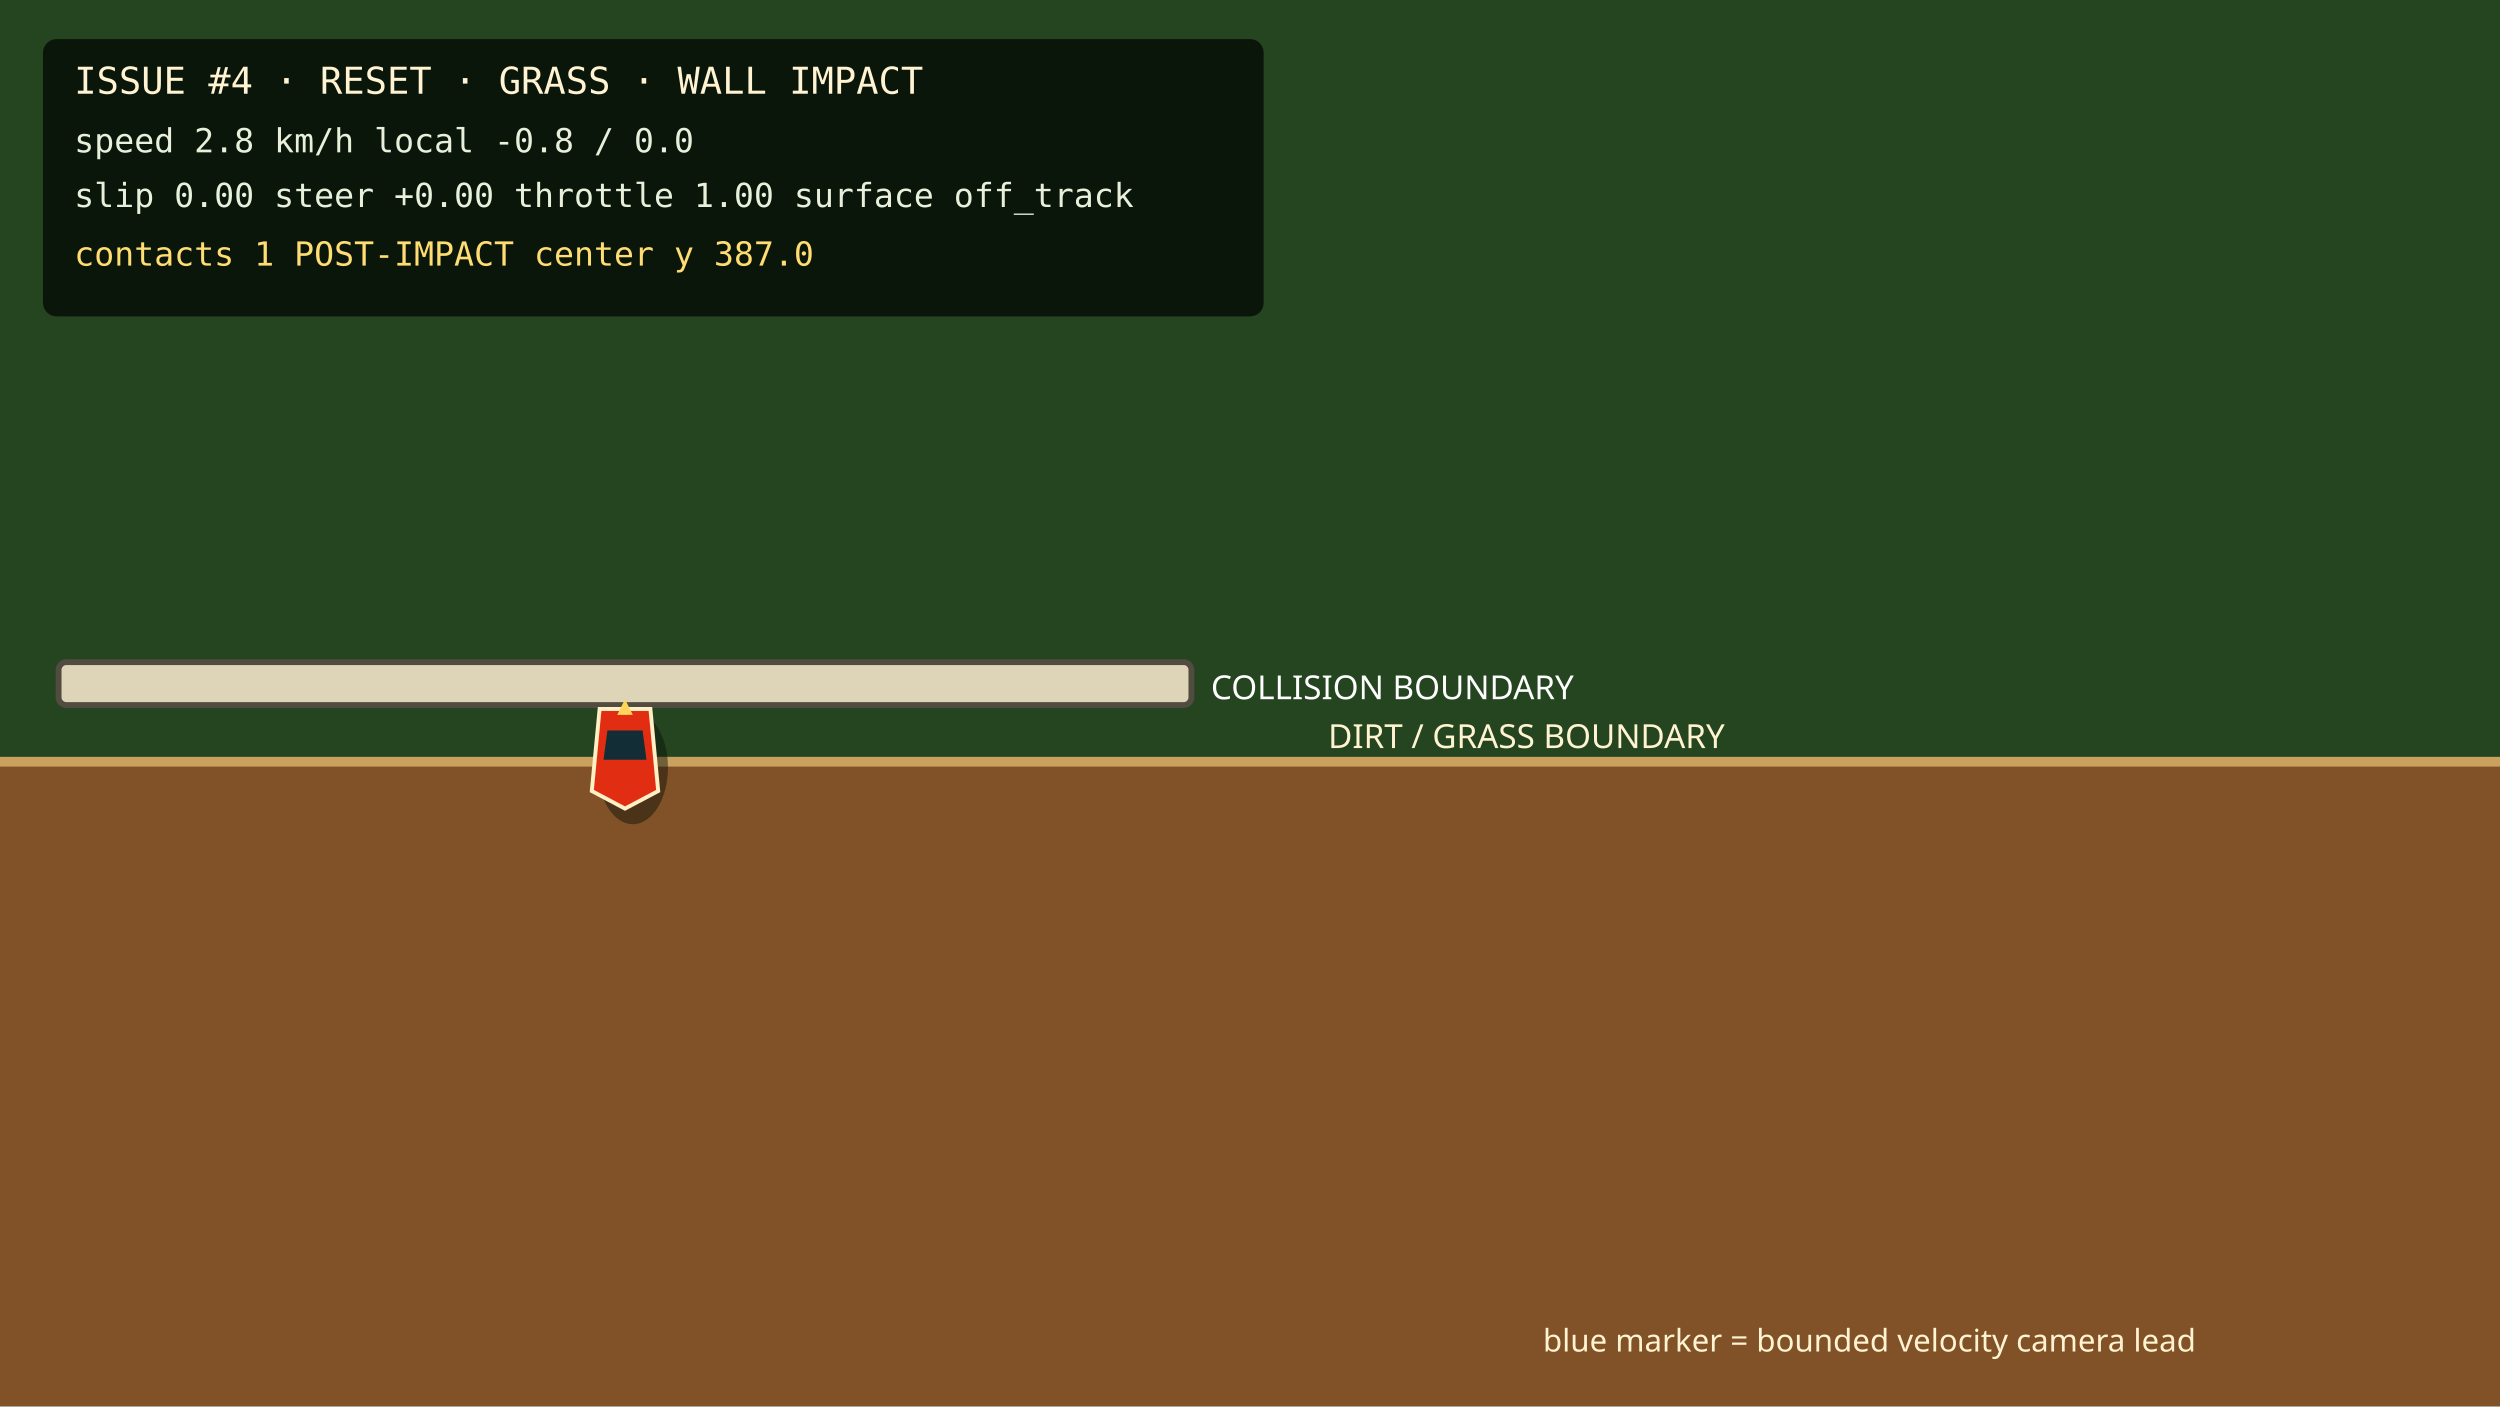
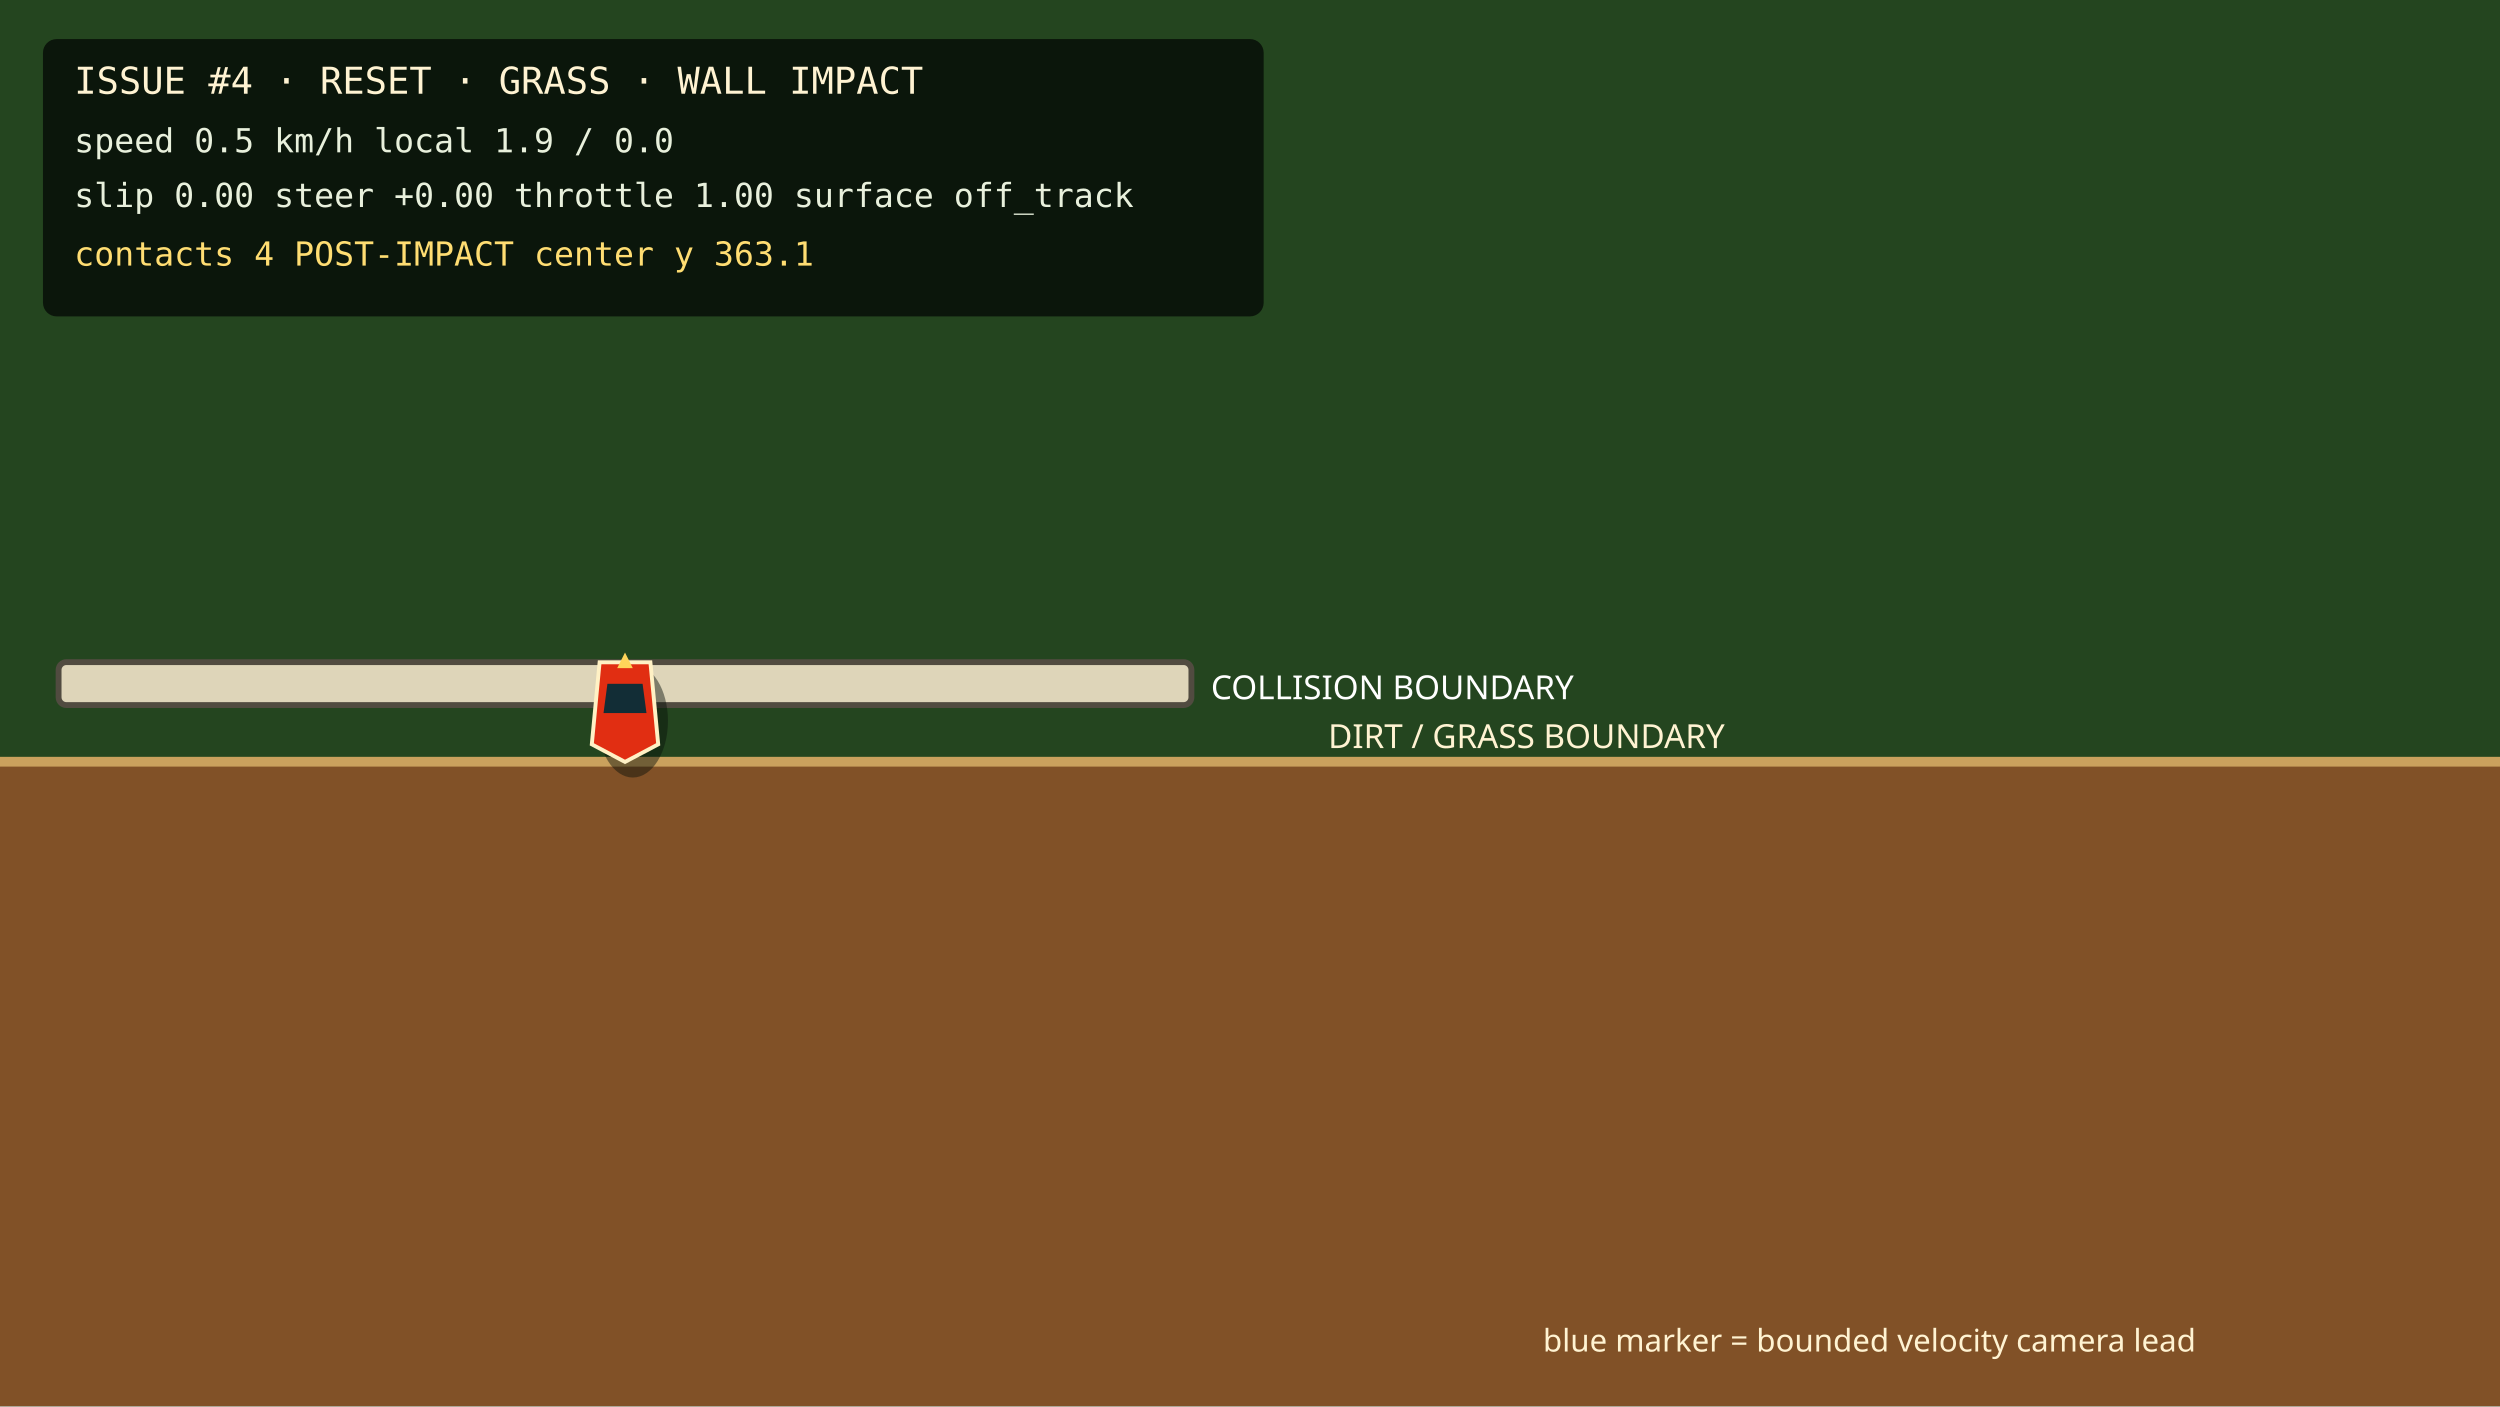
<svg xmlns="http://www.w3.org/2000/svg" width="1280" height="720" viewBox="0 0 1280 720">
  <rect width="1280" height="720" fill="#24451f" />
  <rect y="390" width="1280" height="330" fill="#815127" />
  <line x1="0" y1="390" x2="1280" y2="390" stroke="#caa15d" stroke-width="5" />
  <text x="680" y="383" fill="#fff3d2" font-family="sans-serif" font-size="17">DIRT / GRASS BOUNDARY</text>
  <rect x="30" y="339" width="580" height="22" rx="4" fill="#ded5b9" stroke="#514b40" stroke-width="3" />
  <text x="620" y="358" fill="#fff" font-family="sans-serif" font-size="17">COLLISION BOUNDARY</text>
-   <polyline points="320.0,430.0 320.0,430.0 320.0,430.0 320.0,430.0 320.0,430.0 320.0,430.0 320.0,429.9 320.0,429.9 320.0,429.9 320.0,429.8 320.0,429.8 320.0,429.8 320.0,429.7 320.0,429.7 320.0,429.6 320.0,429.6 320.0,429.5 320.0,429.4 320.0,429.4 320.0,429.3 320.0,429.2 320.0,429.1 320.0,429.1 320.0,429.0 320.0,428.9 320.0,428.8 320.0,428.7 320.0,428.6 320.0,428.5 320.0,428.4 320.0,428.2 320.0,428.1 320.0,428.0 320.0,427.9 320.0,427.8 320.0,427.6 320.0,427.5 320.0,427.4 320.0,427.2 320.0,427.1 320.0,426.9 320.0,426.8 320.0,426.6 320.0,426.5 320.0,426.3 320.0,426.1 320.0,426.0 320.0,425.8 320.0,425.6 320.0,425.5 320.0,425.3 320.0,425.1 320.0,424.9 320.0,424.7 320.0,424.5 320.0,424.3 320.0,424.2 320.0,424.0 320.0,423.8 320.0,423.6 320.0,423.3 320.0,423.1 320.0,422.9 320.0,422.7 320.0,422.5 320.0,422.3 320.0,422.1 320.0,421.8 320.0,421.6 320.0,421.4 320.0,421.1 320.0,420.9 320.0,420.7 320.0,420.4 320.0,420.2 320.0,420.0 320.0,419.7 320.0,419.5 320.0,419.2 320.0,419.0 320.0,418.7 320.0,418.5 320.0,418.2 320.0,417.9 320.0,417.7 320.0,417.4 320.0,417.1 320.0,416.9 320.0,416.6 320.0,416.3 320.0,416.1 320.0,415.8 320.0,415.5 320.0,415.2 320.0,414.9 320.0,414.7 320.0,414.4 320.0,414.1 320.0,413.8 320.0,413.5 320.0,413.2 320.0,412.9 320.0,412.6 320.0,412.3 320.0,412.0 320.0,411.7 320.0,411.4 320.0,411.1 320.0,410.8 320.0,410.5 320.0,410.2 320.0,409.9 320.0,409.6 320.0,409.3 320.0,409.0 320.0,408.7 320.0,408.3 320.0,408.0 320.0,407.7 320.0,407.4 320.0,407.1 320.0,406.7 320.0,406.4 320.0,406.1 320.0,405.8 320.0,405.4 320.0,405.1 320.0,404.8 320.0,404.5 320.0,404.1 320.0,403.8 320.0,403.5 320.0,403.1 320.0,402.8 320.0,402.4 320.0,402.1 320.0,401.8 320.0,401.4 320.0,401.1 320.0,400.7 320.0,400.4 320.0,400.1 320.0,399.7 320.0,399.4 320.0,399.0 320.0,398.7 320.0,398.3 320.0,398.0 320.0,397.6 320.0,397.3 320.0,396.9 320.0,396.6 320.0,396.2 320.0,395.8 320.0,395.5 320.0,395.1 320.0,394.8 320.0,394.4 320.0,394.1 320.0,393.7 320.0,393.3 320.0,393.0 320.0,392.6 320.0,392.2 320.0,391.9 320.0,391.5 320.0,391.1 320.0,390.8 320.0,390.4 320.0,390.0 320.0,389.7 320.0,389.3 320.0,389.0 320.0,388.6 320.0,388.3 320.0,387.9 320.0,387.6 320.0,387.3 320.0,387.0 320.0,387.0 " fill="none" stroke="#20150d" stroke-opacity="0.00" stroke-width="7" stroke-linecap="round" stroke-linejoin="round" />
-   <line x1="320.0" y1="387.0" x2="320.0" y2="387.3" stroke="#68d4ff" stroke-width="3" stroke-dasharray="8 6" />
-   <circle cx="320.0" cy="387.3" r="7" fill="#68d4ff" />
-   <g transform="translate(320.0 387.0) rotate(0.0)">
+   <polyline points="320.0,430.0 320.0,430.0 320.0,430.0 320.0,430.0 320.0,430.0 320.0,430.0 320.0,429.9 320.0,429.9 320.0,429.9 320.0,429.8 320.0,429.8 320.0,429.8 320.0,429.7 320.0,429.7 320.0,429.6 320.0,429.6 320.0,429.5 320.0,429.4 320.0,429.3 320.0,429.3 320.0,429.2 320.0,429.1 320.0,429.0 320.0,428.9 320.0,428.8 320.0,428.7 320.0,428.6 320.0,428.5 320.0,428.4 320.0,428.3 320.0,428.2 320.0,428.0 320.0,427.9 320.0,427.8 320.0,427.6 320.0,427.5 320.0,427.3 320.0,427.2 320.0,427.0 320.0,426.9 320.0,426.7 320.0,426.6 320.0,426.4 320.0,426.2 320.0,426.0 320.0,425.9 320.0,425.7 320.0,425.5 320.0,425.3 320.0,425.1 320.0,424.9 320.0,424.7 320.0,424.5 320.0,424.3 320.0,424.0 320.0,423.8 320.0,423.6 320.0,423.4 320.0,423.1 320.0,422.9 320.0,422.7 320.0,422.4 320.0,422.2 320.0,421.9 320.0,421.7 320.0,421.4 320.0,421.2 320.0,420.9 320.0,420.6 320.0,420.3 320.0,420.1 320.0,419.8 320.0,419.5 320.0,419.2 320.0,418.9 320.0,418.6 320.0,418.3 320.0,418.0 320.0,417.7 320.0,417.4 320.0,417.1 320.0,416.8 320.0,416.5 320.0,416.2 320.0,415.8 320.0,415.5 320.0,415.2 320.0,414.9 320.0,414.5 320.0,414.2 320.0,413.8 320.0,413.5 320.0,413.1 320.0,412.8 320.0,412.4 320.0,412.1 320.0,411.7 320.0,411.3 320.0,411.0 320.0,410.6 320.0,410.2 320.0,409.8 320.0,409.5 320.0,409.1 320.0,408.7 320.0,408.3 320.0,407.9 320.0,407.5 320.0,407.1 320.0,406.7 320.0,406.3 320.0,405.9 320.0,405.5 320.0,405.0 320.0,404.6 320.0,404.2 320.0,403.8 320.0,403.4 320.0,402.9 320.0,402.5 320.0,402.1 320.0,401.6 320.0,401.2 320.0,400.7 320.0,400.3 320.0,399.8 320.0,399.4 320.0,398.9 320.0,398.5 320.0,398.0 320.0,397.6 320.0,397.1 320.0,396.6 320.0,396.2 320.0,395.7 320.0,395.2 320.0,394.7 320.0,394.2 320.0,393.8 320.0,393.3 320.0,392.8 320.0,392.3 320.0,391.8 320.0,391.3 320.0,390.8 320.0,390.3 320.0,389.8 320.0,389.3 320.0,388.8 320.0,388.3 320.0,387.8 320.0,387.3 320.0,386.8 320.0,386.4 320.0,385.9 320.0,385.4 320.0,384.9 320.0,384.4 320.0,384.0 320.0,383.5 320.0,383.0 320.0,382.5 320.0,382.1 320.0,381.6 320.0,381.1 320.0,380.7 320.0,380.2 320.0,379.7 320.0,379.3 320.0,378.8 320.0,378.4 320.0,377.9 320.0,377.5 320.0,377.0 320.0,376.6 320.0,376.1 320.0,375.7 320.0,375.2 320.0,374.8 320.0,374.3 320.0,373.9 320.0,373.4 320.0,373.0 320.0,372.6 320.0,372.1 320.0,371.7 320.0,371.3 320.0,370.8 320.0,370.4 320.0,370.0 320.0,369.5 320.0,369.1 320.0,368.7 320.0,368.3 320.0,367.8 320.0,367.4 320.0,367.0 320.0,366.6 320.0,366.1 320.0,365.7 320.0,365.3 320.0,364.9 320.0,364.5 320.0,364.0 320.0,363.6 320.0,363.2 320.0,362.8 320.0,363.0 320.0,363.1 320.0,363.1 320.0,363.1 320.0,363.1 320.0,363.1 320.0,363.1 320.0,363.1 320.0,363.1 320.0,363.1 320.0,363.1 320.0,363.1 320.0,363.1 320.0,363.1 320.0,363.1 320.0,363.1 320.0,363.1 320.0,363.1 320.0,363.1 320.0,363.1 320.0,363.1 320.0,363.1 320.0,363.1 320.0,363.1 320.0,363.1 320.0,363.1 320.0,363.1 320.0,363.1 320.0,363.1 320.0,363.1 320.0,363.1 320.0,363.1 320.0,363.1 320.0,363.1 320.0,363.1 320.0,363.1 320.0,363.1 320.0,363.1 320.0,363.1 320.0,363.1 320.0,363.1 320.0,363.1 320.0,363.1 320.0,363.1 320.0,363.1 320.0,363.1 320.0,363.1 320.0,363.1 320.0,363.1 320.0,363.1 320.0,363.1 320.0,363.1 320.0,363.1 320.0,363.1 320.0,363.1 320.0,363.1 320.0,363.1 320.0,363.1 320.0,363.1 320.0,363.1 320.0,363.1 320.0,363.1 320.0,363.1 320.0,363.1 320.0,363.1 320.0,363.1 320.0,363.1 320.0,363.1 320.0,363.1 320.0,363.1 320.0,363.1 320.0,363.1 320.0,363.1 320.0,363.1 320.0,363.1 320.0,363.1 320.0,363.1 320.0,363.1 320.0,363.1 320.0,363.1 320.0,363.1 320.0,363.1 320.0,363.1 320.0,363.1 320.0,363.1 320.0,363.1 320.0,363.1 320.0,363.1 320.0,363.1 320.0,363.1 320.0,363.1 320.0,363.1 320.0,363.1 " fill="none" stroke="#20150d" stroke-opacity="0.00" stroke-width="7" stroke-linecap="round" stroke-linejoin="round" />
+   <line x1="320.0" y1="363.1" x2="320.0" y2="363.0" stroke="#68d4ff" stroke-width="3" stroke-dasharray="8 6" />
+   <circle cx="320.0" cy="363.0" r="7" fill="#68d4ff" />
+   <g transform="translate(320.0 363.1) rotate(0.0)">
    <ellipse cx="4" cy="6" rx="18" ry="29" fill="#071009" opacity="0.45" />
    <path d="M -13 -24 L 13 -24 L 17 18 L 0 27 L -17 18 Z" fill="#e12e12" stroke="#fff1c5" stroke-width="2" />
    <path d="M -9 -13 L 9 -13 L 11 2 L -11 2 Z" fill="#122d36" />
    <path d="M -4 -21 L 4 -21 L 0 -29 Z" fill="#ffd45a" />
  </g>
  <rect x="22" y="20" width="625" height="142" rx="7" fill="#081008" opacity="0.88" />
  <text x="38" y="48" fill="#fff3d2" font-family="monospace" font-size="19">ISSUE #4 · RESET · GRASS · WALL IMPACT</text>
-   <text x="38" y="78" fill="#e8f0dc" font-family="monospace" font-size="17">speed   2.8 km/h   local  -0.8 /   0.0</text>
+   <text x="38" y="78" fill="#e8f0dc" font-family="monospace" font-size="17">speed   0.5 km/h   local   1.9 /   0.0</text>
  <text x="38" y="106" fill="#e8f0dc" font-family="monospace" font-size="17">slip 0.00   steer +0.00   throttle 1.00   surface off_track</text>
-   <text x="38" y="136" fill="#ffdd72" font-family="monospace" font-size="17">contacts 1   POST-IMPACT   center y 387.0</text>
+   <text x="38" y="136" fill="#ffdd72" font-family="monospace" font-size="17">contacts 4   POST-IMPACT   center y 363.1</text>
  <text x="790" y="692" fill="#fff3d2" font-family="sans-serif" font-size="16">blue marker = bounded velocity camera lead</text>
</svg>
